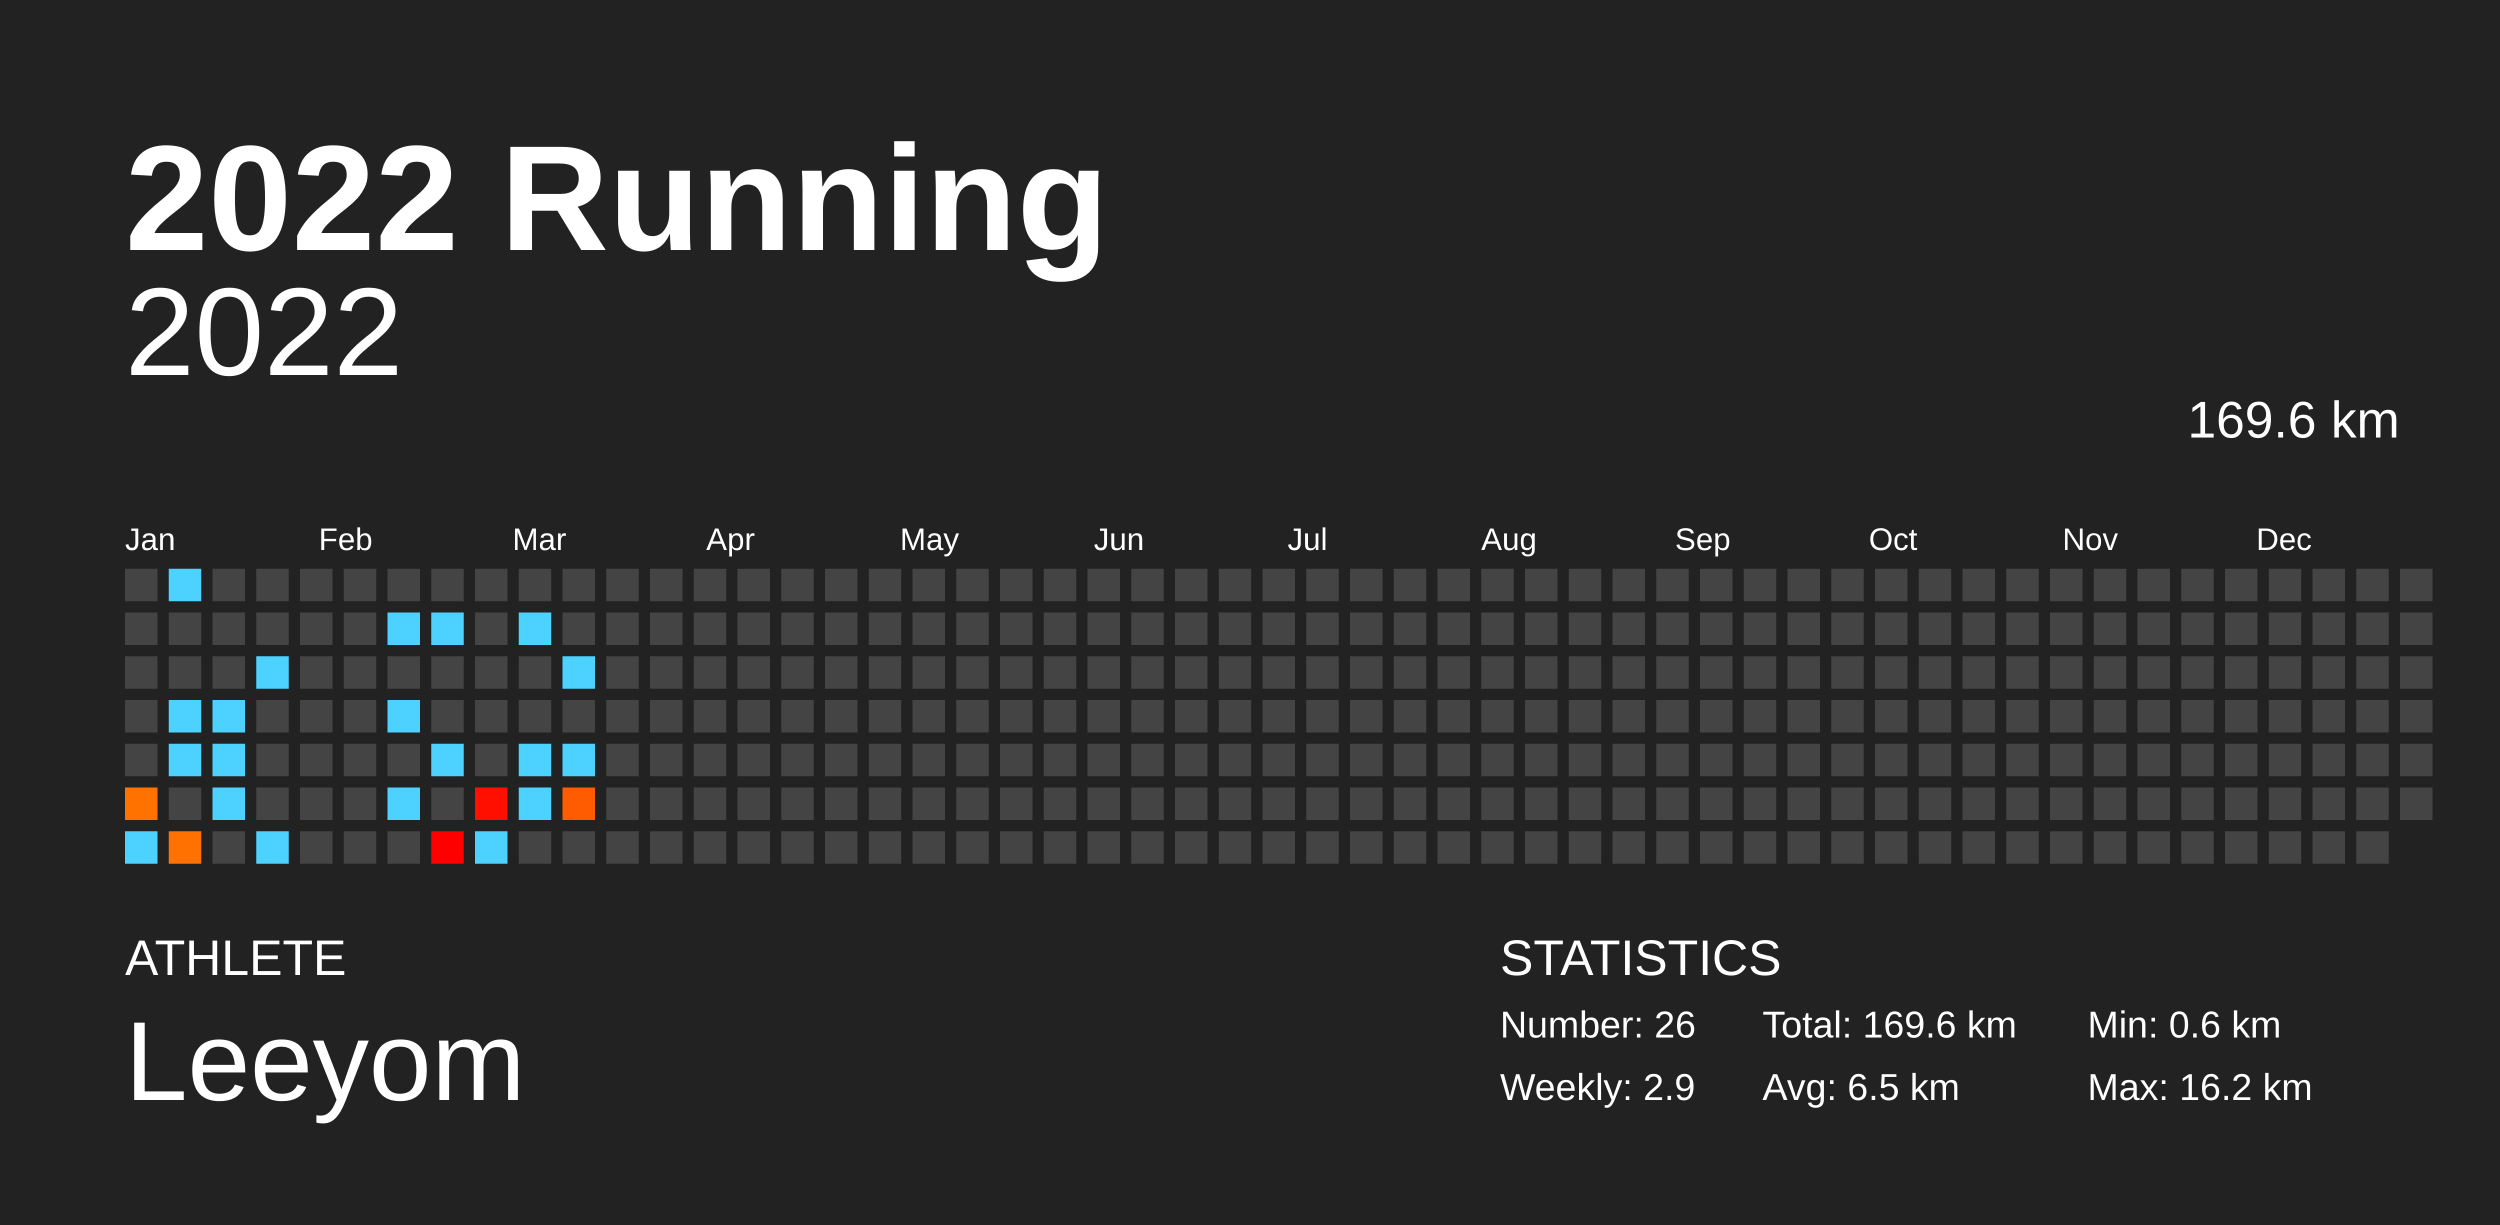
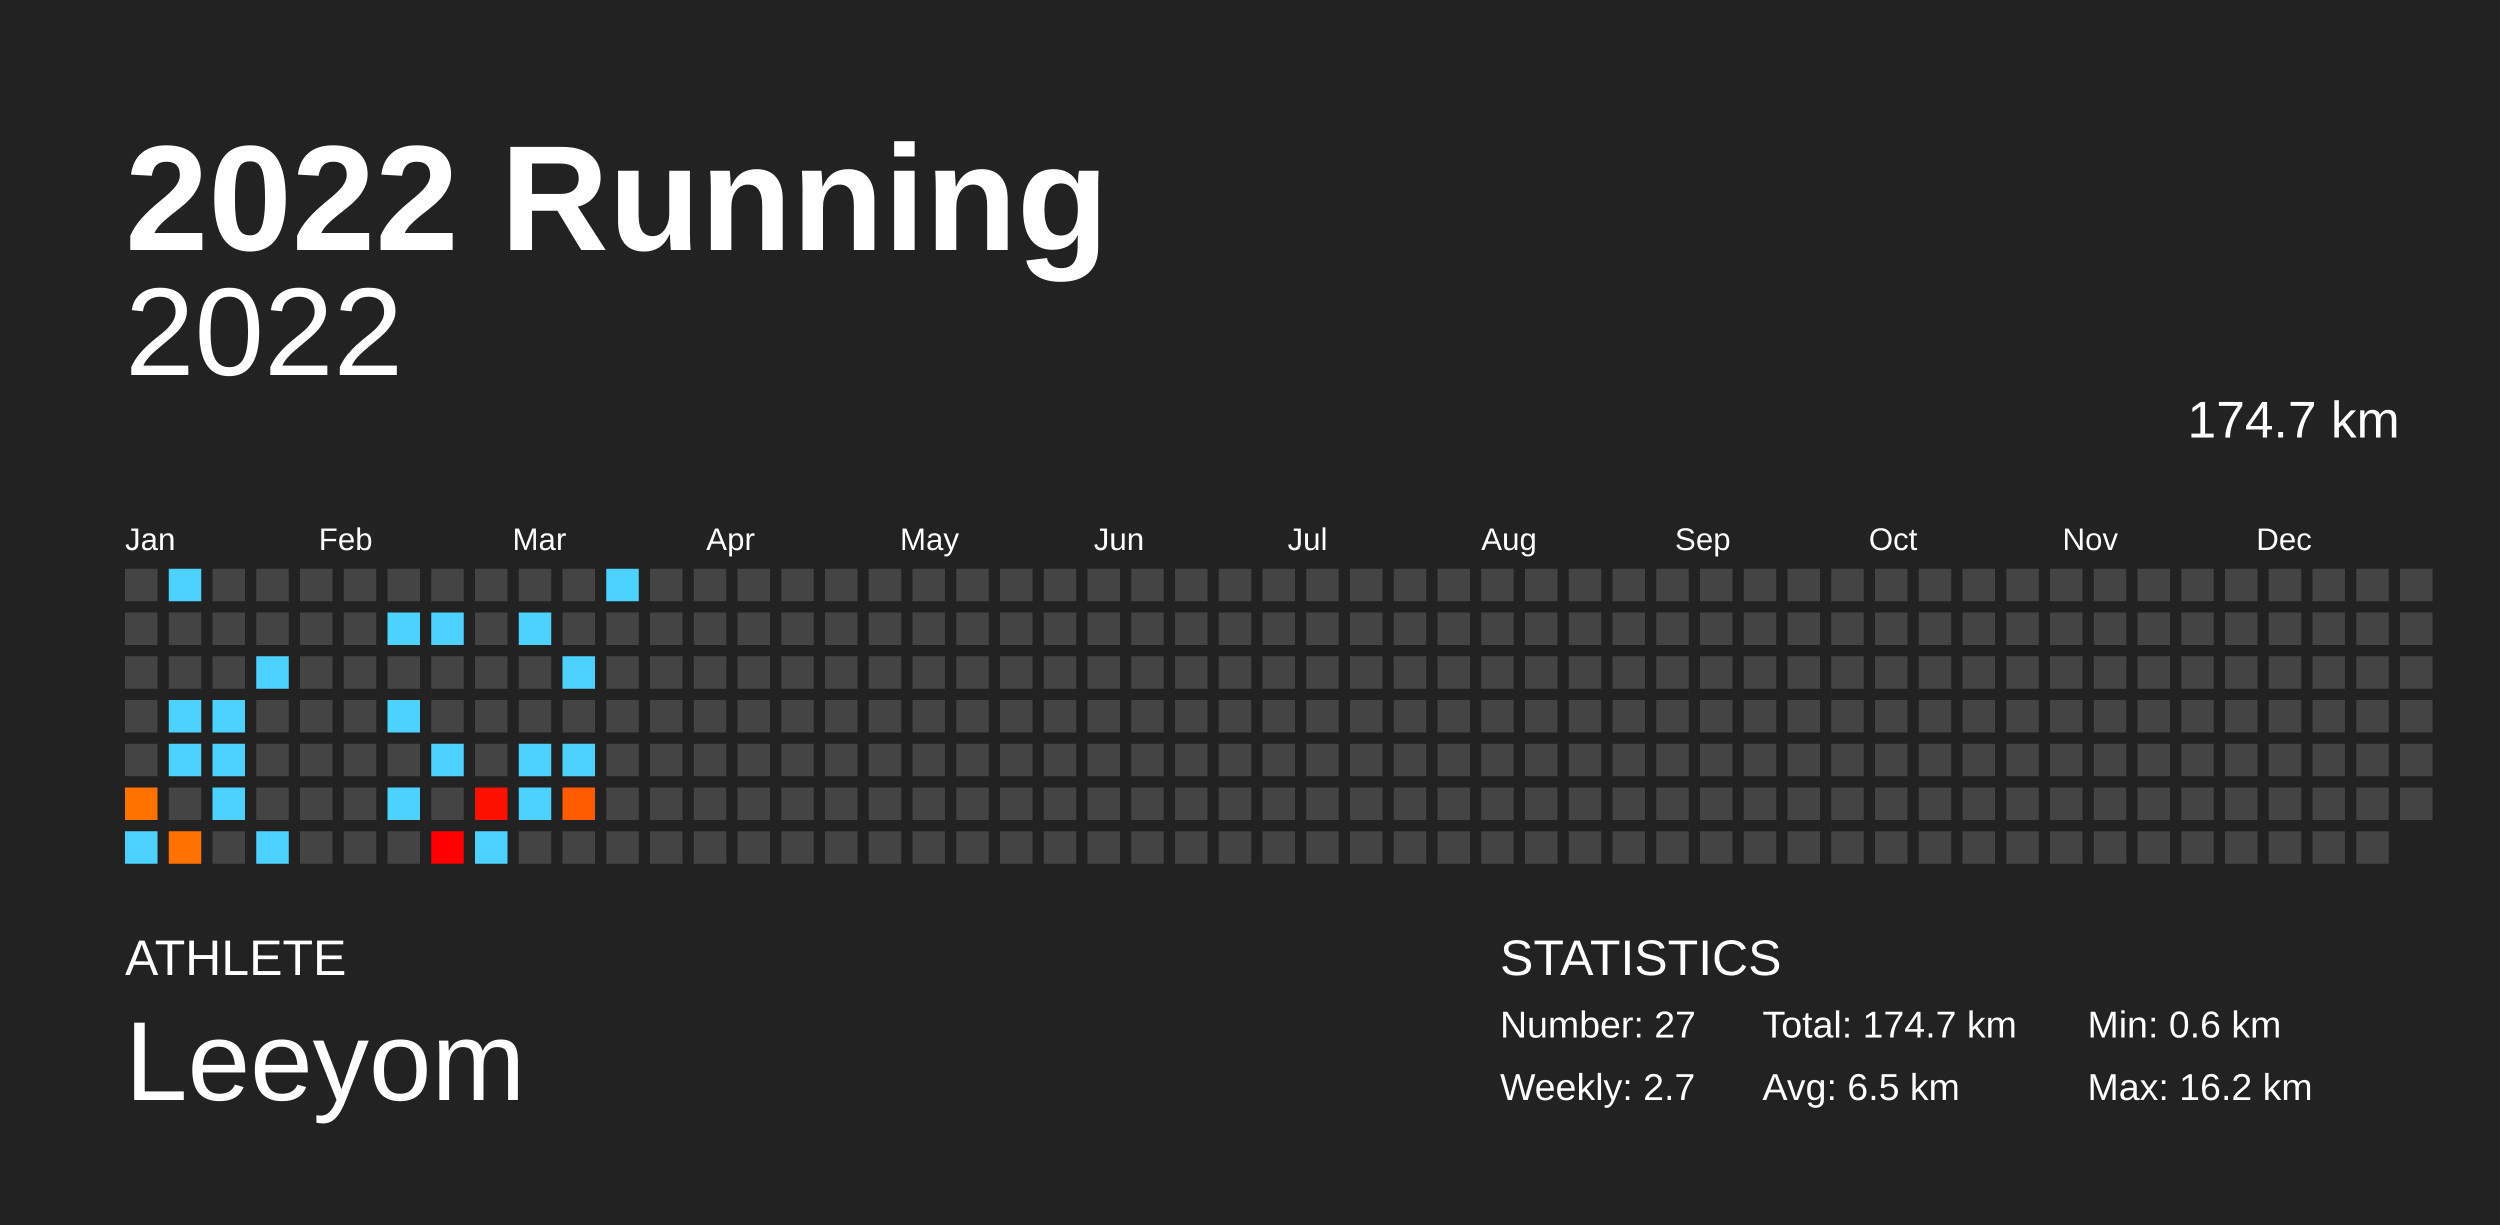
<svg xmlns="http://www.w3.org/2000/svg" baseProfile="full" height="98mm" version="1.1" viewBox="0,0,200,98" width="200mm">
  <defs />
  <rect fill="#222222" height="98" width="200" x="0" y="0" />
  <text fill="#FFFFFF" style="font-size:12px; font-family:Arial; font-weight:bold;" x="10" y="20">2022 Running</text>
  <text fill="#FFFFFF" style="font-size:4px; font-family:Arial" x="10" y="78">ATHLETE</text>
  <text fill="#FFFFFF" style="font-size:9px; font-family:Arial" x="10" y="88">Leeyom</text>
  <text fill="#FFFFFF" style="font-size:4px; font-family:Arial" x="120" y="78">STATISTICS</text>
-   <text fill="#FFFFFF" style="font-size:3px; font-family:Arial" x="120" y="83">Number: 26</text>
-   <text fill="#FFFFFF" style="font-size:3px; font-family:Arial" x="120" y="88">Weekly: 2.9</text>
-   <text fill="#FFFFFF" style="font-size:3px; font-family:Arial" x="141" y="83">Total: 169.6 km</text>
+   <text fill="#FFFFFF" style="font-size:3px; font-family:Arial" x="120" y="83">Number: 27</text>
+   <text fill="#FFFFFF" style="font-size:3px; font-family:Arial" x="120" y="88">Weekly: 2.7</text>
+   <text fill="#FFFFFF" style="font-size:3px; font-family:Arial" x="141" y="83">Total: 174.7 km</text>
  <text fill="#FFFFFF" style="font-size:3px; font-family:Arial" x="141" y="88">Avg: 6.5 km</text>
  <text fill="#FFFFFF" style="font-size:3px; font-family:Arial" x="167" y="83">Min: 0.6 km</text>
  <text fill="#FFFFFF" style="font-size:3px; font-family:Arial" x="167" y="88">Max: 16.2 km</text>
  <text alignment-baseline="hanging" fill="#FFFFFF" style="font-size:10.0px; font-family:Arial;" x="10" y="30">2022</text>
-   <text alignment-baseline="hanging" fill="#FFFFFF" style="font-size:4.125px; font-family:Arial;" x="175" y="35">169.6 km</text>
+   <text alignment-baseline="hanging" fill="#FFFFFF" style="font-size:4.125px; font-family:Arial;" x="175" y="35">174.7 km</text>
  <text fill="#FFFFFF" style="font-size:2.5px; font-family:Arial" x="10.0" y="44">Jan</text>
  <text fill="#FFFFFF" style="font-size:2.5px; font-family:Arial" x="25.5" y="44">Feb</text>
  <text fill="#FFFFFF" style="font-size:2.5px; font-family:Arial" x="41.0" y="44">Mar</text>
  <text fill="#FFFFFF" style="font-size:2.5px; font-family:Arial" x="56.5" y="44">Apr</text>
  <text fill="#FFFFFF" style="font-size:2.5px; font-family:Arial" x="72.0" y="44">May</text>
  <text fill="#FFFFFF" style="font-size:2.5px; font-family:Arial" x="87.5" y="44">Jun</text>
  <text fill="#FFFFFF" style="font-size:2.5px; font-family:Arial" x="103.0" y="44">Jul</text>
  <text fill="#FFFFFF" style="font-size:2.5px; font-family:Arial" x="118.5" y="44">Aug</text>
  <text fill="#FFFFFF" style="font-size:2.5px; font-family:Arial" x="134.0" y="44">Sep</text>
  <text fill="#FFFFFF" style="font-size:2.5px; font-family:Arial" x="149.5" y="44">Oct</text>
  <text fill="#FFFFFF" style="font-size:2.5px; font-family:Arial" x="165.0" y="44">Nov</text>
  <text fill="#FFFFFF" style="font-size:2.5px; font-family:Arial" x="180.5" y="44">Dec</text>
  <rect fill="#444444" height="2.6" width="2.6" x="10.0" y="45.5" />
  <rect fill="#444444" height="2.6" width="2.6" x="10.0" y="49.0" />
  <rect fill="#444444" height="2.6" width="2.6" x="10.0" y="52.5" />
  <rect fill="#444444" height="2.6" width="2.6" x="10.0" y="56.0" />
  <rect fill="#444444" height="2.6" width="2.6" x="10.0" y="59.5" />
  <rect fill="#ff7200" height="2.6" width="2.6" x="10.0" y="63.0" />
  <rect fill="#4dd2ff" height="2.6" width="2.6" x="10.0" y="66.5" />
  <rect fill="#4dd2ff" height="2.6" width="2.6" x="13.5" y="45.5" />
  <rect fill="#444444" height="2.6" width="2.6" x="13.5" y="49.0" />
  <rect fill="#444444" height="2.6" width="2.6" x="13.5" y="52.5" />
  <rect fill="#4dd2ff" height="2.6" width="2.6" x="13.5" y="56.0" />
  <rect fill="#4dd2ff" height="2.6" width="2.6" x="13.5" y="59.5" />
  <rect fill="#444444" height="2.6" width="2.6" x="13.5" y="63.0" />
  <rect fill="#ff7100" height="2.6" width="2.6" x="13.5" y="66.5" />
  <rect fill="#444444" height="2.6" width="2.6" x="17.0" y="45.5" />
  <rect fill="#444444" height="2.6" width="2.6" x="17.0" y="49.0" />
  <rect fill="#444444" height="2.6" width="2.6" x="17.0" y="52.5" />
  <rect fill="#4dd2ff" height="2.6" width="2.6" x="17.0" y="56.0" />
  <rect fill="#4dd2ff" height="2.6" width="2.6" x="17.0" y="59.5" />
  <rect fill="#4dd2ff" height="2.6" width="2.6" x="17.0" y="63.0" />
  <rect fill="#444444" height="2.6" width="2.6" x="17.0" y="66.5" />
  <rect fill="#444444" height="2.6" width="2.6" x="20.5" y="45.5" />
  <rect fill="#444444" height="2.6" width="2.6" x="20.5" y="49.0" />
  <rect fill="#4dd2ff" height="2.6" width="2.6" x="20.5" y="52.5" />
  <rect fill="#444444" height="2.6" width="2.6" x="20.5" y="56.0" />
  <rect fill="#444444" height="2.6" width="2.6" x="20.5" y="59.5" />
  <rect fill="#444444" height="2.6" width="2.6" x="20.5" y="63.0" />
  <rect fill="#4dd2ff" height="2.6" width="2.6" x="20.5" y="66.5" />
  <rect fill="#444444" height="2.6" width="2.6" x="24.0" y="45.5" />
  <rect fill="#444444" height="2.6" width="2.6" x="24.0" y="49.0" />
  <rect fill="#444444" height="2.6" width="2.6" x="24.0" y="52.5" />
  <rect fill="#444444" height="2.6" width="2.6" x="24.0" y="56.0" />
  <rect fill="#444444" height="2.6" width="2.6" x="24.0" y="59.5" />
  <rect fill="#444444" height="2.6" width="2.6" x="24.0" y="63.0" />
  <rect fill="#444444" height="2.6" width="2.6" x="24.0" y="66.5" />
  <rect fill="#444444" height="2.6" width="2.6" x="27.5" y="45.5" />
  <rect fill="#444444" height="2.6" width="2.6" x="27.5" y="49.0" />
  <rect fill="#444444" height="2.6" width="2.6" x="27.5" y="52.5" />
  <rect fill="#444444" height="2.6" width="2.6" x="27.5" y="56.0" />
  <rect fill="#444444" height="2.6" width="2.6" x="27.5" y="59.5" />
  <rect fill="#444444" height="2.6" width="2.6" x="27.5" y="63.0" />
  <rect fill="#444444" height="2.6" width="2.6" x="27.5" y="66.5" />
  <rect fill="#444444" height="2.6" width="2.6" x="31.0" y="45.5" />
  <rect fill="#4dd2ff" height="2.6" width="2.6" x="31.0" y="49.0" />
  <rect fill="#444444" height="2.6" width="2.6" x="31.0" y="52.5" />
  <rect fill="#4dd2ff" height="2.6" width="2.6" x="31.0" y="56.0" />
  <rect fill="#444444" height="2.6" width="2.6" x="31.0" y="59.5" />
  <rect fill="#4dd2ff" height="2.6" width="2.6" x="31.0" y="63.0" />
  <rect fill="#444444" height="2.6" width="2.6" x="31.0" y="66.5" />
  <rect fill="#444444" height="2.6" width="2.6" x="34.5" y="45.5" />
  <rect fill="#4dd2ff" height="2.6" width="2.6" x="34.5" y="49.0" />
  <rect fill="#444444" height="2.6" width="2.6" x="34.5" y="52.5" />
  <rect fill="#444444" height="2.6" width="2.6" x="34.5" y="56.0" />
  <rect fill="#4dd2ff" height="2.6" width="2.6" x="34.5" y="59.5" />
  <rect fill="#444444" height="2.6" width="2.6" x="34.5" y="63.0" />
  <rect fill="#ff0000" height="2.6" width="2.6" x="34.5" y="66.5" />
  <rect fill="#444444" height="2.6" width="2.6" x="38.0" y="45.5" />
  <rect fill="#444444" height="2.6" width="2.6" x="38.0" y="49.0" />
  <rect fill="#444444" height="2.6" width="2.6" x="38.0" y="52.5" />
  <rect fill="#444444" height="2.6" width="2.6" x="38.0" y="56.0" />
  <rect fill="#444444" height="2.6" width="2.6" x="38.0" y="59.5" />
  <rect fill="#ff0f00" height="2.6" width="2.6" x="38.0" y="63.0" />
  <rect fill="#4dd2ff" height="2.6" width="2.6" x="38.0" y="66.5" />
  <rect fill="#444444" height="2.6" width="2.6" x="41.5" y="45.5" />
  <rect fill="#4dd2ff" height="2.6" width="2.6" x="41.5" y="49.0" />
  <rect fill="#444444" height="2.6" width="2.6" x="41.5" y="52.5" />
  <rect fill="#444444" height="2.6" width="2.6" x="41.5" y="56.0" />
  <rect fill="#4dd2ff" height="2.6" width="2.6" x="41.5" y="59.5" />
  <rect fill="#4dd2ff" height="2.6" width="2.6" x="41.5" y="63.0" />
  <rect fill="#444444" height="2.6" width="2.6" x="41.5" y="66.5" />
  <rect fill="#444444" height="2.6" width="2.6" x="45.0" y="45.5" />
  <rect fill="#444444" height="2.6" width="2.6" x="45.0" y="49.0" />
  <rect fill="#4dd2ff" height="2.6" width="2.6" x="45.0" y="52.5" />
  <rect fill="#444444" height="2.6" width="2.6" x="45.0" y="56.0" />
  <rect fill="#4dd2ff" height="2.6" width="2.6" x="45.0" y="59.5" />
  <rect fill="#ff5b00" height="2.6" width="2.6" x="45.0" y="63.0" />
  <rect fill="#444444" height="2.6" width="2.6" x="45.0" y="66.5" />
-   <rect fill="#444444" height="2.6" width="2.6" x="48.5" y="45.5" />
+   <rect fill="#4dd2ff" height="2.6" width="2.6" x="48.5" y="45.5" />
  <rect fill="#444444" height="2.6" width="2.6" x="48.5" y="49.0" />
  <rect fill="#444444" height="2.6" width="2.6" x="48.5" y="52.5" />
  <rect fill="#444444" height="2.6" width="2.6" x="48.5" y="56.0" />
  <rect fill="#444444" height="2.6" width="2.6" x="48.5" y="59.5" />
  <rect fill="#444444" height="2.6" width="2.6" x="48.5" y="63.0" />
  <rect fill="#444444" height="2.6" width="2.6" x="48.5" y="66.5" />
  <rect fill="#444444" height="2.6" width="2.6" x="52.0" y="45.5" />
  <rect fill="#444444" height="2.6" width="2.6" x="52.0" y="49.0" />
  <rect fill="#444444" height="2.6" width="2.6" x="52.0" y="52.5" />
  <rect fill="#444444" height="2.6" width="2.6" x="52.0" y="56.0" />
  <rect fill="#444444" height="2.6" width="2.6" x="52.0" y="59.5" />
  <rect fill="#444444" height="2.6" width="2.6" x="52.0" y="63.0" />
  <rect fill="#444444" height="2.6" width="2.6" x="52.0" y="66.5" />
  <rect fill="#444444" height="2.6" width="2.6" x="55.5" y="45.5" />
  <rect fill="#444444" height="2.6" width="2.6" x="55.5" y="49.0" />
  <rect fill="#444444" height="2.6" width="2.6" x="55.5" y="52.5" />
  <rect fill="#444444" height="2.6" width="2.6" x="55.5" y="56.0" />
  <rect fill="#444444" height="2.6" width="2.6" x="55.5" y="59.5" />
  <rect fill="#444444" height="2.6" width="2.6" x="55.5" y="63.0" />
  <rect fill="#444444" height="2.6" width="2.6" x="55.5" y="66.5" />
  <rect fill="#444444" height="2.6" width="2.6" x="59.0" y="45.5" />
  <rect fill="#444444" height="2.6" width="2.6" x="59.0" y="49.0" />
  <rect fill="#444444" height="2.6" width="2.6" x="59.0" y="52.5" />
  <rect fill="#444444" height="2.6" width="2.6" x="59.0" y="56.0" />
  <rect fill="#444444" height="2.6" width="2.6" x="59.0" y="59.5" />
  <rect fill="#444444" height="2.6" width="2.6" x="59.0" y="63.0" />
  <rect fill="#444444" height="2.6" width="2.6" x="59.0" y="66.5" />
  <rect fill="#444444" height="2.6" width="2.6" x="62.5" y="45.5" />
  <rect fill="#444444" height="2.6" width="2.6" x="62.5" y="49.0" />
  <rect fill="#444444" height="2.6" width="2.6" x="62.5" y="52.5" />
  <rect fill="#444444" height="2.6" width="2.6" x="62.5" y="56.0" />
  <rect fill="#444444" height="2.6" width="2.6" x="62.5" y="59.5" />
  <rect fill="#444444" height="2.6" width="2.6" x="62.5" y="63.0" />
  <rect fill="#444444" height="2.6" width="2.6" x="62.5" y="66.5" />
  <rect fill="#444444" height="2.6" width="2.6" x="66.0" y="45.5" />
  <rect fill="#444444" height="2.6" width="2.6" x="66.0" y="49.0" />
  <rect fill="#444444" height="2.6" width="2.6" x="66.0" y="52.5" />
  <rect fill="#444444" height="2.6" width="2.6" x="66.0" y="56.0" />
  <rect fill="#444444" height="2.6" width="2.6" x="66.0" y="59.5" />
  <rect fill="#444444" height="2.6" width="2.6" x="66.0" y="63.0" />
  <rect fill="#444444" height="2.6" width="2.6" x="66.0" y="66.5" />
  <rect fill="#444444" height="2.6" width="2.6" x="69.5" y="45.5" />
  <rect fill="#444444" height="2.6" width="2.6" x="69.5" y="49.0" />
  <rect fill="#444444" height="2.6" width="2.6" x="69.5" y="52.5" />
  <rect fill="#444444" height="2.6" width="2.6" x="69.5" y="56.0" />
  <rect fill="#444444" height="2.6" width="2.6" x="69.5" y="59.5" />
  <rect fill="#444444" height="2.6" width="2.6" x="69.5" y="63.0" />
  <rect fill="#444444" height="2.6" width="2.6" x="69.5" y="66.5" />
  <rect fill="#444444" height="2.6" width="2.6" x="73.0" y="45.5" />
  <rect fill="#444444" height="2.6" width="2.6" x="73.0" y="49.0" />
  <rect fill="#444444" height="2.6" width="2.6" x="73.0" y="52.5" />
  <rect fill="#444444" height="2.6" width="2.6" x="73.0" y="56.0" />
  <rect fill="#444444" height="2.6" width="2.6" x="73.0" y="59.5" />
  <rect fill="#444444" height="2.6" width="2.6" x="73.0" y="63.0" />
  <rect fill="#444444" height="2.6" width="2.6" x="73.0" y="66.5" />
  <rect fill="#444444" height="2.6" width="2.6" x="76.5" y="45.5" />
  <rect fill="#444444" height="2.6" width="2.6" x="76.5" y="49.0" />
  <rect fill="#444444" height="2.6" width="2.6" x="76.5" y="52.5" />
  <rect fill="#444444" height="2.6" width="2.6" x="76.5" y="56.0" />
  <rect fill="#444444" height="2.6" width="2.6" x="76.5" y="59.5" />
  <rect fill="#444444" height="2.6" width="2.6" x="76.5" y="63.0" />
  <rect fill="#444444" height="2.6" width="2.6" x="76.5" y="66.5" />
  <rect fill="#444444" height="2.6" width="2.6" x="80.0" y="45.5" />
  <rect fill="#444444" height="2.6" width="2.6" x="80.0" y="49.0" />
  <rect fill="#444444" height="2.6" width="2.6" x="80.0" y="52.5" />
  <rect fill="#444444" height="2.6" width="2.6" x="80.0" y="56.0" />
  <rect fill="#444444" height="2.6" width="2.6" x="80.0" y="59.5" />
  <rect fill="#444444" height="2.6" width="2.6" x="80.0" y="63.0" />
  <rect fill="#444444" height="2.6" width="2.6" x="80.0" y="66.5" />
  <rect fill="#444444" height="2.6" width="2.6" x="83.5" y="45.5" />
  <rect fill="#444444" height="2.6" width="2.6" x="83.5" y="49.0" />
  <rect fill="#444444" height="2.6" width="2.6" x="83.5" y="52.5" />
  <rect fill="#444444" height="2.6" width="2.6" x="83.5" y="56.0" />
  <rect fill="#444444" height="2.6" width="2.6" x="83.5" y="59.5" />
  <rect fill="#444444" height="2.6" width="2.6" x="83.5" y="63.0" />
  <rect fill="#444444" height="2.6" width="2.6" x="83.5" y="66.5" />
  <rect fill="#444444" height="2.6" width="2.6" x="87.0" y="45.5" />
  <rect fill="#444444" height="2.6" width="2.6" x="87.0" y="49.0" />
  <rect fill="#444444" height="2.6" width="2.6" x="87.0" y="52.5" />
  <rect fill="#444444" height="2.6" width="2.6" x="87.0" y="56.0" />
  <rect fill="#444444" height="2.6" width="2.6" x="87.0" y="59.5" />
  <rect fill="#444444" height="2.6" width="2.6" x="87.0" y="63.0" />
  <rect fill="#444444" height="2.6" width="2.6" x="87.0" y="66.5" />
  <rect fill="#444444" height="2.6" width="2.6" x="90.5" y="45.5" />
  <rect fill="#444444" height="2.6" width="2.6" x="90.5" y="49.0" />
  <rect fill="#444444" height="2.6" width="2.6" x="90.5" y="52.5" />
  <rect fill="#444444" height="2.6" width="2.6" x="90.5" y="56.0" />
  <rect fill="#444444" height="2.6" width="2.6" x="90.5" y="59.5" />
  <rect fill="#444444" height="2.6" width="2.6" x="90.5" y="63.0" />
  <rect fill="#444444" height="2.6" width="2.6" x="90.5" y="66.5" />
  <rect fill="#444444" height="2.6" width="2.6" x="94.0" y="45.5" />
  <rect fill="#444444" height="2.6" width="2.6" x="94.0" y="49.0" />
  <rect fill="#444444" height="2.6" width="2.6" x="94.0" y="52.5" />
  <rect fill="#444444" height="2.6" width="2.6" x="94.0" y="56.0" />
  <rect fill="#444444" height="2.6" width="2.6" x="94.0" y="59.5" />
  <rect fill="#444444" height="2.6" width="2.6" x="94.0" y="63.0" />
  <rect fill="#444444" height="2.6" width="2.6" x="94.0" y="66.5" />
  <rect fill="#444444" height="2.6" width="2.6" x="97.5" y="45.5" />
  <rect fill="#444444" height="2.6" width="2.6" x="97.5" y="49.0" />
  <rect fill="#444444" height="2.6" width="2.6" x="97.5" y="52.5" />
  <rect fill="#444444" height="2.6" width="2.6" x="97.5" y="56.0" />
  <rect fill="#444444" height="2.6" width="2.6" x="97.5" y="59.5" />
  <rect fill="#444444" height="2.6" width="2.6" x="97.5" y="63.0" />
  <rect fill="#444444" height="2.6" width="2.6" x="97.5" y="66.5" />
  <rect fill="#444444" height="2.6" width="2.6" x="101.0" y="45.5" />
  <rect fill="#444444" height="2.6" width="2.6" x="101.0" y="49.0" />
  <rect fill="#444444" height="2.6" width="2.6" x="101.0" y="52.5" />
  <rect fill="#444444" height="2.6" width="2.6" x="101.0" y="56.0" />
  <rect fill="#444444" height="2.6" width="2.6" x="101.0" y="59.5" />
  <rect fill="#444444" height="2.6" width="2.6" x="101.0" y="63.0" />
  <rect fill="#444444" height="2.6" width="2.6" x="101.0" y="66.5" />
  <rect fill="#444444" height="2.6" width="2.6" x="104.5" y="45.5" />
  <rect fill="#444444" height="2.6" width="2.6" x="104.5" y="49.0" />
  <rect fill="#444444" height="2.6" width="2.6" x="104.5" y="52.5" />
  <rect fill="#444444" height="2.6" width="2.6" x="104.5" y="56.0" />
  <rect fill="#444444" height="2.6" width="2.6" x="104.5" y="59.5" />
  <rect fill="#444444" height="2.6" width="2.6" x="104.5" y="63.0" />
  <rect fill="#444444" height="2.6" width="2.6" x="104.5" y="66.5" />
  <rect fill="#444444" height="2.6" width="2.6" x="108.0" y="45.5" />
  <rect fill="#444444" height="2.6" width="2.6" x="108.0" y="49.0" />
  <rect fill="#444444" height="2.6" width="2.6" x="108.0" y="52.5" />
  <rect fill="#444444" height="2.6" width="2.6" x="108.0" y="56.0" />
  <rect fill="#444444" height="2.6" width="2.6" x="108.0" y="59.5" />
  <rect fill="#444444" height="2.6" width="2.6" x="108.0" y="63.0" />
  <rect fill="#444444" height="2.6" width="2.6" x="108.0" y="66.5" />
  <rect fill="#444444" height="2.6" width="2.6" x="111.5" y="45.5" />
  <rect fill="#444444" height="2.6" width="2.6" x="111.5" y="49.0" />
  <rect fill="#444444" height="2.6" width="2.6" x="111.5" y="52.5" />
  <rect fill="#444444" height="2.6" width="2.6" x="111.5" y="56.0" />
  <rect fill="#444444" height="2.6" width="2.6" x="111.5" y="59.5" />
  <rect fill="#444444" height="2.6" width="2.6" x="111.5" y="63.0" />
  <rect fill="#444444" height="2.6" width="2.6" x="111.5" y="66.5" />
  <rect fill="#444444" height="2.6" width="2.6" x="115.0" y="45.5" />
  <rect fill="#444444" height="2.6" width="2.6" x="115.0" y="49.0" />
  <rect fill="#444444" height="2.6" width="2.6" x="115.0" y="52.5" />
  <rect fill="#444444" height="2.6" width="2.6" x="115.0" y="56.0" />
  <rect fill="#444444" height="2.6" width="2.6" x="115.0" y="59.5" />
  <rect fill="#444444" height="2.6" width="2.6" x="115.0" y="63.0" />
  <rect fill="#444444" height="2.6" width="2.6" x="115.0" y="66.5" />
  <rect fill="#444444" height="2.6" width="2.6" x="118.5" y="45.5" />
  <rect fill="#444444" height="2.6" width="2.6" x="118.5" y="49.0" />
  <rect fill="#444444" height="2.6" width="2.6" x="118.5" y="52.5" />
  <rect fill="#444444" height="2.6" width="2.6" x="118.5" y="56.0" />
  <rect fill="#444444" height="2.6" width="2.6" x="118.5" y="59.5" />
  <rect fill="#444444" height="2.6" width="2.6" x="118.5" y="63.0" />
  <rect fill="#444444" height="2.6" width="2.6" x="118.5" y="66.5" />
  <rect fill="#444444" height="2.6" width="2.6" x="122.0" y="45.5" />
  <rect fill="#444444" height="2.6" width="2.6" x="122.0" y="49.0" />
  <rect fill="#444444" height="2.6" width="2.6" x="122.0" y="52.5" />
  <rect fill="#444444" height="2.6" width="2.6" x="122.0" y="56.0" />
  <rect fill="#444444" height="2.6" width="2.6" x="122.0" y="59.5" />
  <rect fill="#444444" height="2.6" width="2.6" x="122.0" y="63.0" />
  <rect fill="#444444" height="2.6" width="2.6" x="122.0" y="66.5" />
  <rect fill="#444444" height="2.6" width="2.6" x="125.5" y="45.5" />
  <rect fill="#444444" height="2.6" width="2.6" x="125.5" y="49.0" />
  <rect fill="#444444" height="2.6" width="2.6" x="125.5" y="52.5" />
  <rect fill="#444444" height="2.6" width="2.6" x="125.5" y="56.0" />
  <rect fill="#444444" height="2.6" width="2.6" x="125.5" y="59.5" />
  <rect fill="#444444" height="2.6" width="2.6" x="125.5" y="63.0" />
  <rect fill="#444444" height="2.6" width="2.6" x="125.5" y="66.5" />
  <rect fill="#444444" height="2.6" width="2.6" x="129.0" y="45.5" />
  <rect fill="#444444" height="2.6" width="2.6" x="129.0" y="49.0" />
  <rect fill="#444444" height="2.6" width="2.6" x="129.0" y="52.5" />
  <rect fill="#444444" height="2.6" width="2.6" x="129.0" y="56.0" />
  <rect fill="#444444" height="2.6" width="2.6" x="129.0" y="59.5" />
  <rect fill="#444444" height="2.6" width="2.6" x="129.0" y="63.0" />
  <rect fill="#444444" height="2.6" width="2.6" x="129.0" y="66.5" />
  <rect fill="#444444" height="2.6" width="2.6" x="132.5" y="45.5" />
  <rect fill="#444444" height="2.6" width="2.6" x="132.5" y="49.0" />
  <rect fill="#444444" height="2.6" width="2.6" x="132.5" y="52.5" />
  <rect fill="#444444" height="2.6" width="2.6" x="132.5" y="56.0" />
  <rect fill="#444444" height="2.6" width="2.6" x="132.5" y="59.5" />
  <rect fill="#444444" height="2.6" width="2.6" x="132.5" y="63.0" />
  <rect fill="#444444" height="2.6" width="2.6" x="132.5" y="66.5" />
  <rect fill="#444444" height="2.6" width="2.6" x="136.0" y="45.5" />
  <rect fill="#444444" height="2.6" width="2.6" x="136.0" y="49.0" />
  <rect fill="#444444" height="2.6" width="2.6" x="136.0" y="52.5" />
  <rect fill="#444444" height="2.6" width="2.6" x="136.0" y="56.0" />
  <rect fill="#444444" height="2.6" width="2.6" x="136.0" y="59.5" />
  <rect fill="#444444" height="2.6" width="2.6" x="136.0" y="63.0" />
  <rect fill="#444444" height="2.6" width="2.6" x="136.0" y="66.5" />
  <rect fill="#444444" height="2.6" width="2.6" x="139.5" y="45.5" />
  <rect fill="#444444" height="2.6" width="2.6" x="139.5" y="49.0" />
  <rect fill="#444444" height="2.6" width="2.6" x="139.5" y="52.5" />
  <rect fill="#444444" height="2.6" width="2.6" x="139.5" y="56.0" />
  <rect fill="#444444" height="2.6" width="2.6" x="139.5" y="59.5" />
  <rect fill="#444444" height="2.6" width="2.6" x="139.5" y="63.0" />
  <rect fill="#444444" height="2.6" width="2.6" x="139.5" y="66.5" />
  <rect fill="#444444" height="2.6" width="2.6" x="143.0" y="45.5" />
  <rect fill="#444444" height="2.6" width="2.6" x="143.0" y="49.0" />
  <rect fill="#444444" height="2.6" width="2.6" x="143.0" y="52.5" />
  <rect fill="#444444" height="2.6" width="2.6" x="143.0" y="56.0" />
  <rect fill="#444444" height="2.6" width="2.6" x="143.0" y="59.5" />
  <rect fill="#444444" height="2.6" width="2.6" x="143.0" y="63.0" />
  <rect fill="#444444" height="2.6" width="2.6" x="143.0" y="66.5" />
  <rect fill="#444444" height="2.6" width="2.6" x="146.5" y="45.5" />
  <rect fill="#444444" height="2.6" width="2.6" x="146.5" y="49.0" />
  <rect fill="#444444" height="2.6" width="2.6" x="146.5" y="52.5" />
  <rect fill="#444444" height="2.6" width="2.6" x="146.5" y="56.0" />
  <rect fill="#444444" height="2.6" width="2.6" x="146.5" y="59.5" />
  <rect fill="#444444" height="2.6" width="2.6" x="146.5" y="63.0" />
  <rect fill="#444444" height="2.6" width="2.6" x="146.5" y="66.5" />
  <rect fill="#444444" height="2.6" width="2.6" x="150.0" y="45.5" />
  <rect fill="#444444" height="2.6" width="2.6" x="150.0" y="49.0" />
  <rect fill="#444444" height="2.6" width="2.6" x="150.0" y="52.5" />
  <rect fill="#444444" height="2.6" width="2.6" x="150.0" y="56.0" />
  <rect fill="#444444" height="2.6" width="2.6" x="150.0" y="59.5" />
  <rect fill="#444444" height="2.6" width="2.6" x="150.0" y="63.0" />
  <rect fill="#444444" height="2.6" width="2.6" x="150.0" y="66.5" />
  <rect fill="#444444" height="2.6" width="2.6" x="153.5" y="45.5" />
  <rect fill="#444444" height="2.6" width="2.6" x="153.5" y="49.0" />
  <rect fill="#444444" height="2.6" width="2.6" x="153.5" y="52.5" />
  <rect fill="#444444" height="2.6" width="2.6" x="153.5" y="56.0" />
  <rect fill="#444444" height="2.6" width="2.6" x="153.5" y="59.5" />
  <rect fill="#444444" height="2.6" width="2.6" x="153.5" y="63.0" />
  <rect fill="#444444" height="2.6" width="2.6" x="153.5" y="66.5" />
  <rect fill="#444444" height="2.6" width="2.6" x="157.0" y="45.5" />
  <rect fill="#444444" height="2.6" width="2.6" x="157.0" y="49.0" />
  <rect fill="#444444" height="2.6" width="2.6" x="157.0" y="52.5" />
  <rect fill="#444444" height="2.6" width="2.6" x="157.0" y="56.0" />
  <rect fill="#444444" height="2.6" width="2.6" x="157.0" y="59.5" />
  <rect fill="#444444" height="2.6" width="2.6" x="157.0" y="63.0" />
  <rect fill="#444444" height="2.6" width="2.6" x="157.0" y="66.5" />
  <rect fill="#444444" height="2.6" width="2.6" x="160.5" y="45.5" />
  <rect fill="#444444" height="2.6" width="2.6" x="160.5" y="49.0" />
  <rect fill="#444444" height="2.6" width="2.6" x="160.5" y="52.5" />
  <rect fill="#444444" height="2.6" width="2.6" x="160.5" y="56.0" />
  <rect fill="#444444" height="2.6" width="2.6" x="160.5" y="59.5" />
  <rect fill="#444444" height="2.6" width="2.6" x="160.5" y="63.0" />
  <rect fill="#444444" height="2.6" width="2.6" x="160.5" y="66.5" />
  <rect fill="#444444" height="2.6" width="2.6" x="164.0" y="45.5" />
  <rect fill="#444444" height="2.6" width="2.6" x="164.0" y="49.0" />
  <rect fill="#444444" height="2.6" width="2.6" x="164.0" y="52.5" />
  <rect fill="#444444" height="2.6" width="2.6" x="164.0" y="56.0" />
  <rect fill="#444444" height="2.6" width="2.6" x="164.0" y="59.5" />
  <rect fill="#444444" height="2.6" width="2.6" x="164.0" y="63.0" />
  <rect fill="#444444" height="2.6" width="2.6" x="164.0" y="66.5" />
  <rect fill="#444444" height="2.6" width="2.6" x="167.5" y="45.5" />
  <rect fill="#444444" height="2.6" width="2.6" x="167.5" y="49.0" />
  <rect fill="#444444" height="2.6" width="2.6" x="167.5" y="52.5" />
  <rect fill="#444444" height="2.6" width="2.6" x="167.5" y="56.0" />
  <rect fill="#444444" height="2.6" width="2.6" x="167.5" y="59.5" />
  <rect fill="#444444" height="2.6" width="2.6" x="167.5" y="63.0" />
  <rect fill="#444444" height="2.6" width="2.6" x="167.5" y="66.5" />
  <rect fill="#444444" height="2.6" width="2.6" x="171.0" y="45.5" />
  <rect fill="#444444" height="2.6" width="2.6" x="171.0" y="49.0" />
  <rect fill="#444444" height="2.6" width="2.6" x="171.0" y="52.5" />
  <rect fill="#444444" height="2.6" width="2.6" x="171.0" y="56.0" />
  <rect fill="#444444" height="2.6" width="2.6" x="171.0" y="59.5" />
  <rect fill="#444444" height="2.6" width="2.6" x="171.0" y="63.0" />
  <rect fill="#444444" height="2.6" width="2.6" x="171.0" y="66.5" />
  <rect fill="#444444" height="2.6" width="2.6" x="174.5" y="45.5" />
  <rect fill="#444444" height="2.6" width="2.6" x="174.5" y="49.0" />
  <rect fill="#444444" height="2.6" width="2.6" x="174.5" y="52.5" />
  <rect fill="#444444" height="2.6" width="2.6" x="174.5" y="56.0" />
  <rect fill="#444444" height="2.6" width="2.6" x="174.5" y="59.5" />
  <rect fill="#444444" height="2.6" width="2.6" x="174.5" y="63.0" />
  <rect fill="#444444" height="2.6" width="2.6" x="174.5" y="66.5" />
  <rect fill="#444444" height="2.6" width="2.6" x="178.0" y="45.5" />
  <rect fill="#444444" height="2.6" width="2.6" x="178.0" y="49.0" />
  <rect fill="#444444" height="2.6" width="2.6" x="178.0" y="52.5" />
  <rect fill="#444444" height="2.6" width="2.6" x="178.0" y="56.0" />
  <rect fill="#444444" height="2.6" width="2.6" x="178.0" y="59.5" />
  <rect fill="#444444" height="2.6" width="2.6" x="178.0" y="63.0" />
  <rect fill="#444444" height="2.6" width="2.6" x="178.0" y="66.5" />
  <rect fill="#444444" height="2.6" width="2.6" x="181.5" y="45.5" />
  <rect fill="#444444" height="2.6" width="2.6" x="181.5" y="49.0" />
  <rect fill="#444444" height="2.6" width="2.6" x="181.5" y="52.5" />
  <rect fill="#444444" height="2.6" width="2.6" x="181.5" y="56.0" />
  <rect fill="#444444" height="2.6" width="2.6" x="181.5" y="59.5" />
  <rect fill="#444444" height="2.6" width="2.6" x="181.5" y="63.0" />
  <rect fill="#444444" height="2.6" width="2.6" x="181.5" y="66.5" />
  <rect fill="#444444" height="2.6" width="2.6" x="185.0" y="45.5" />
  <rect fill="#444444" height="2.6" width="2.6" x="185.0" y="49.0" />
  <rect fill="#444444" height="2.6" width="2.6" x="185.0" y="52.5" />
  <rect fill="#444444" height="2.6" width="2.6" x="185.0" y="56.0" />
  <rect fill="#444444" height="2.6" width="2.6" x="185.0" y="59.5" />
  <rect fill="#444444" height="2.6" width="2.6" x="185.0" y="63.0" />
  <rect fill="#444444" height="2.6" width="2.6" x="185.0" y="66.5" />
  <rect fill="#444444" height="2.6" width="2.6" x="188.5" y="45.5" />
  <rect fill="#444444" height="2.6" width="2.6" x="188.5" y="49.0" />
  <rect fill="#444444" height="2.6" width="2.6" x="188.5" y="52.5" />
  <rect fill="#444444" height="2.6" width="2.6" x="188.5" y="56.0" />
  <rect fill="#444444" height="2.6" width="2.6" x="188.5" y="59.5" />
  <rect fill="#444444" height="2.6" width="2.6" x="188.5" y="63.0" />
  <rect fill="#444444" height="2.6" width="2.6" x="188.5" y="66.5" />
  <rect fill="#444444" height="2.6" width="2.6" x="192.0" y="45.5" />
  <rect fill="#444444" height="2.6" width="2.6" x="192.0" y="49.0" />
  <rect fill="#444444" height="2.6" width="2.6" x="192.0" y="52.5" />
  <rect fill="#444444" height="2.6" width="2.6" x="192.0" y="56.0" />
  <rect fill="#444444" height="2.6" width="2.6" x="192.0" y="59.5" />
  <rect fill="#444444" height="2.6" width="2.6" x="192.0" y="63.0" />
</svg>
